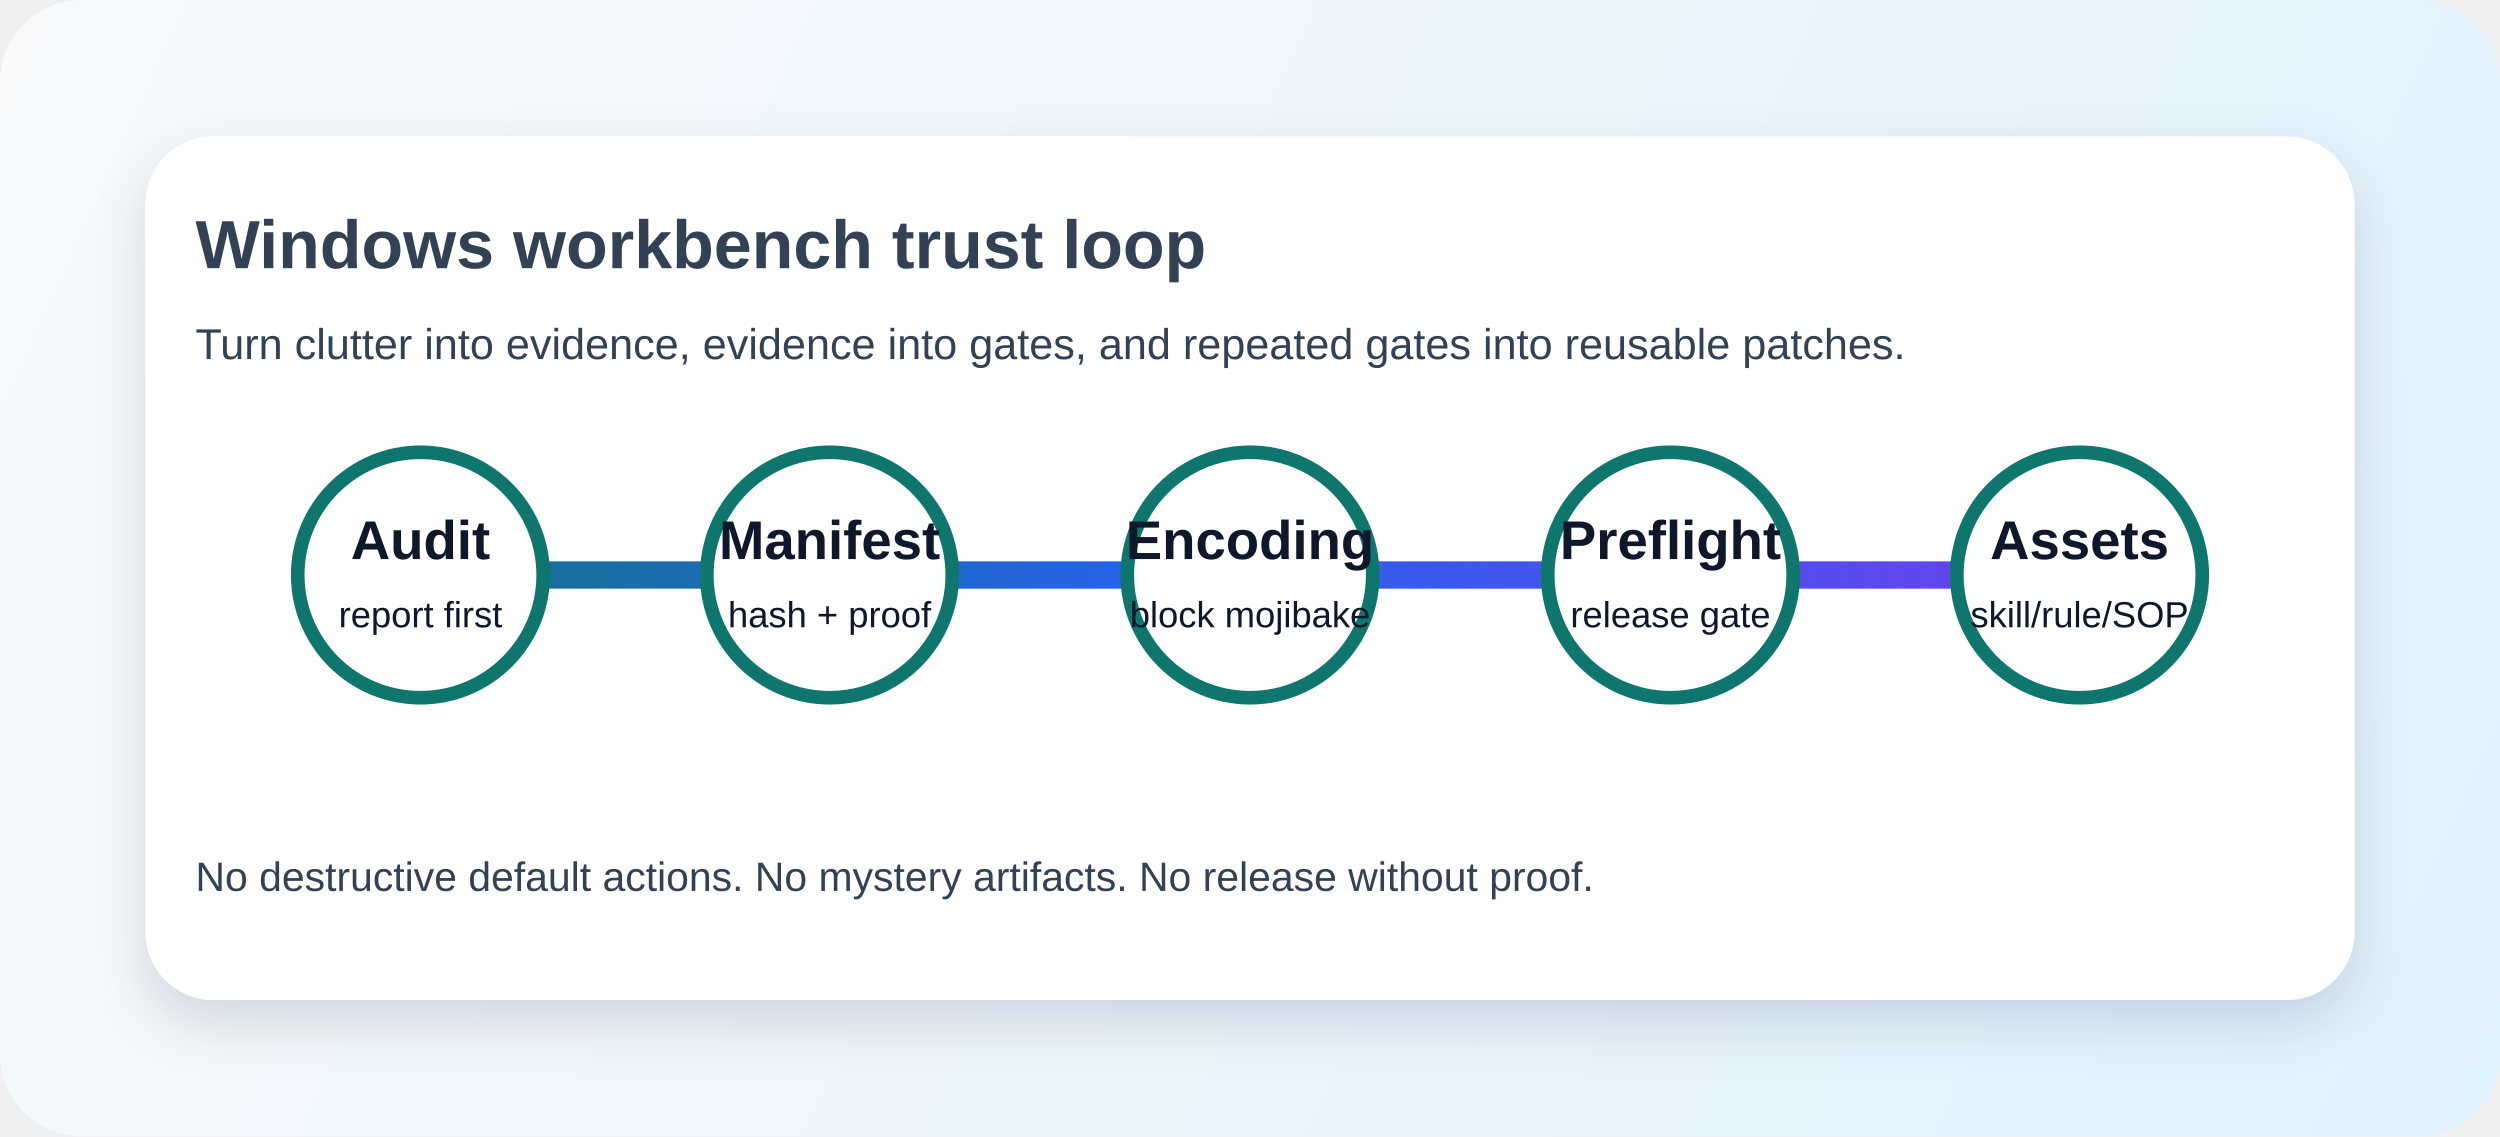
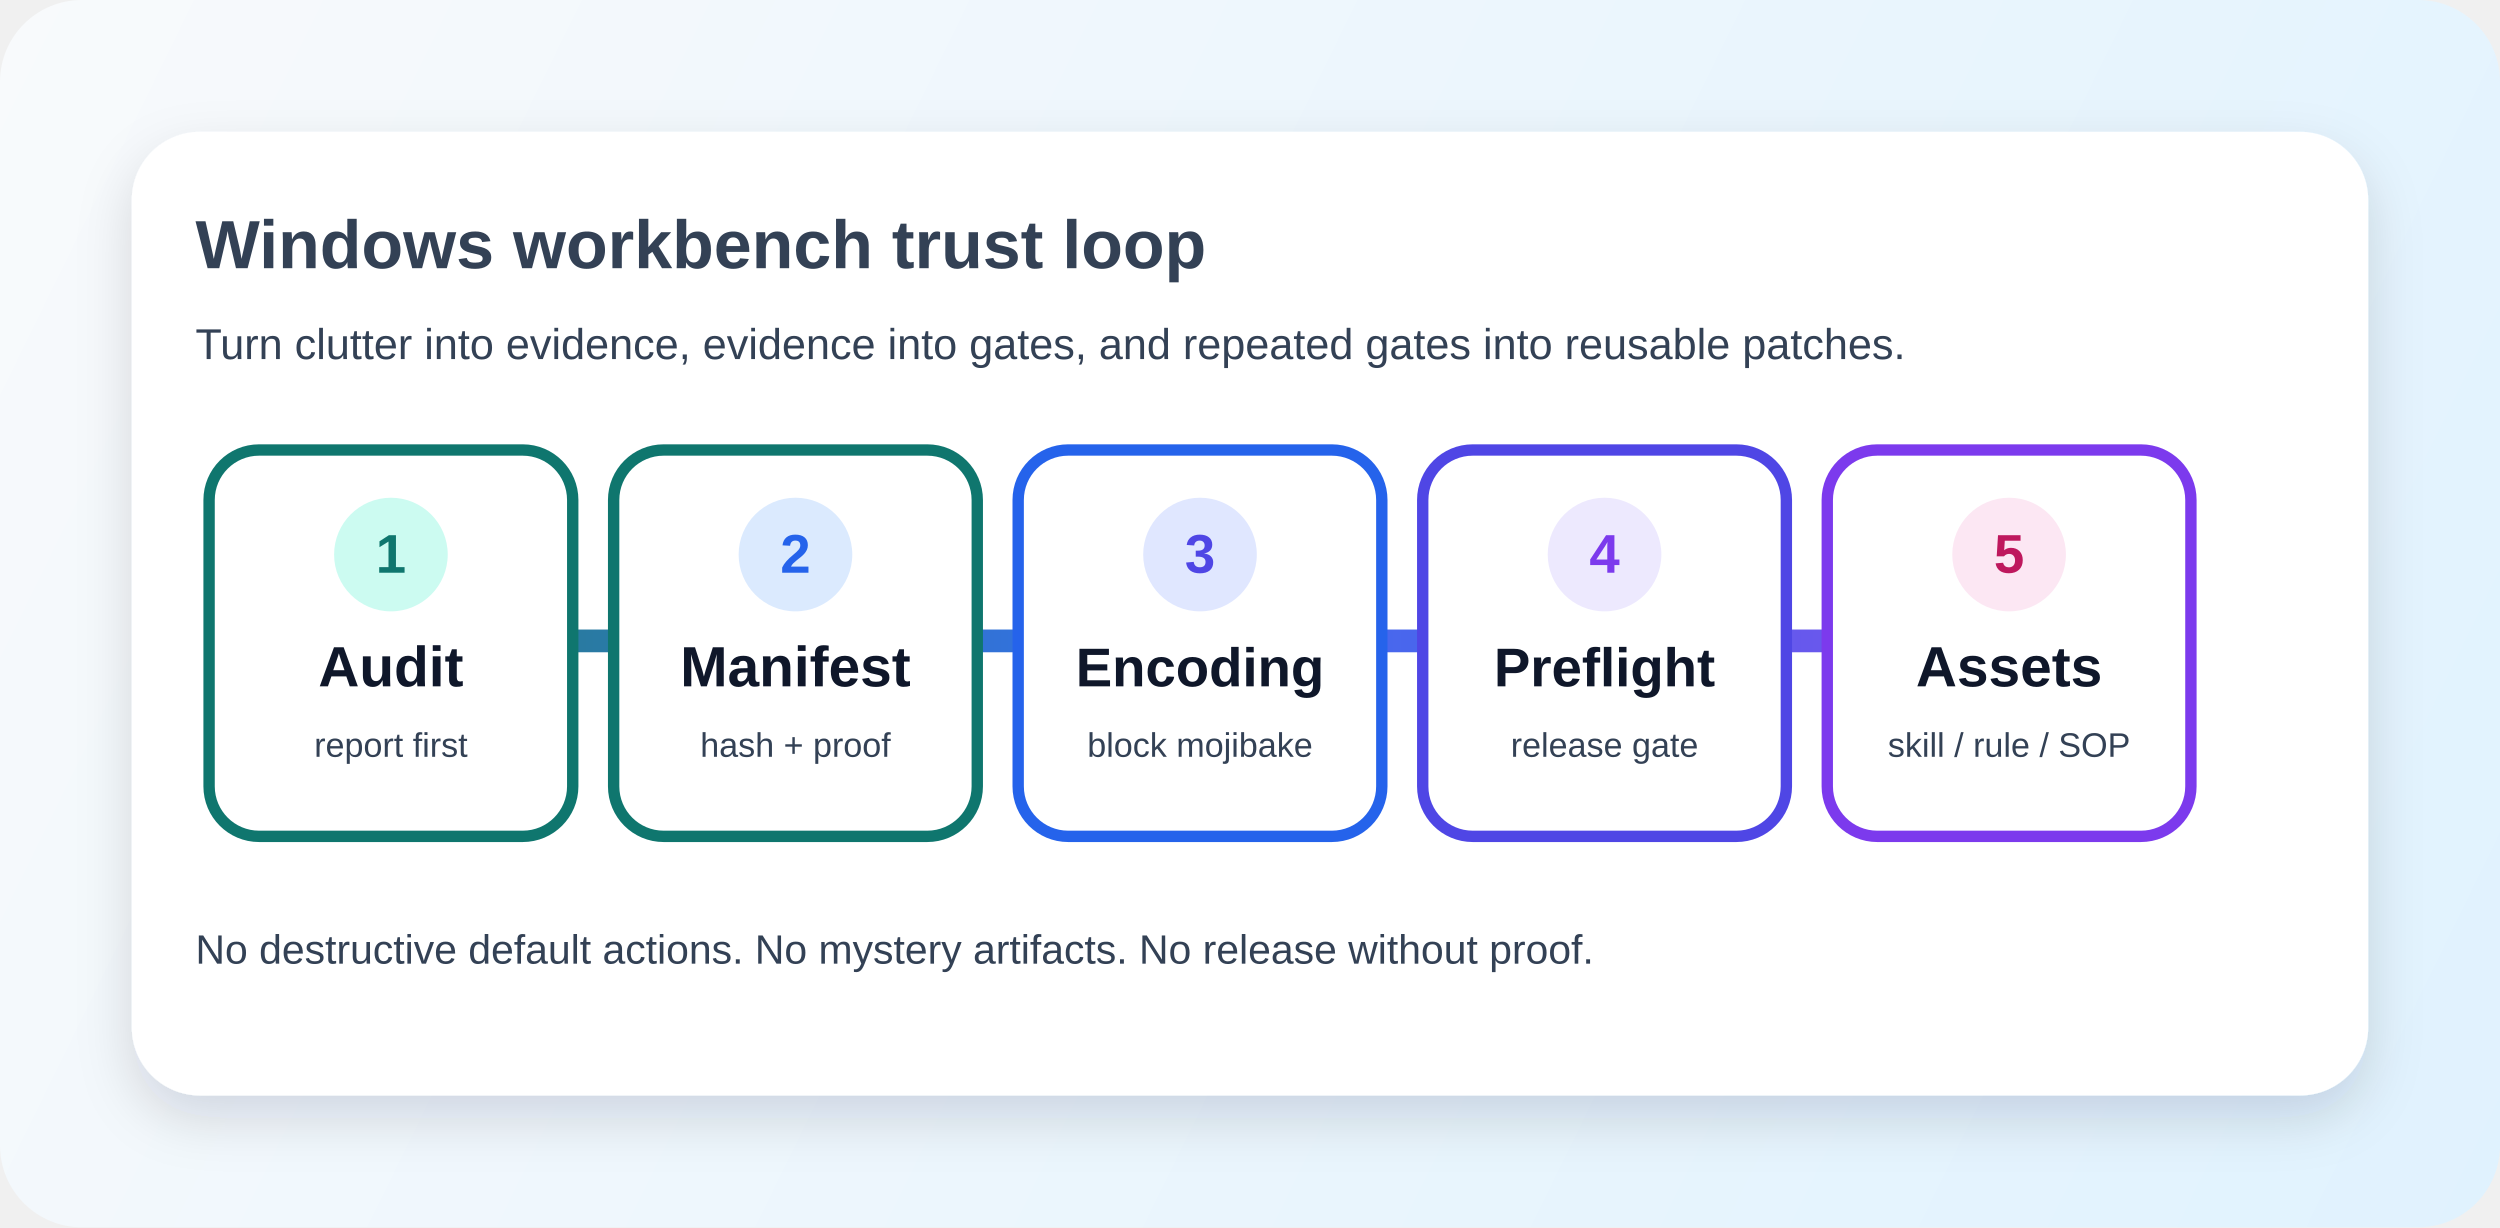
- <svg xmlns="http://www.w3.org/2000/svg" viewBox="0 0 1100 500" role="img" aria-labelledby="title desc">
+ <svg xmlns="http://www.w3.org/2000/svg" viewBox="0 0 1100 540" role="img" aria-labelledby="title desc">
  <defs>
-     <linearGradient id="bg" x1="0" y1="0" x2="1100" y2="500" gradientUnits="userSpaceOnUse">
+     <linearGradient id="bg" x1="0" y1="0" x2="1100" y2="540" gradientUnits="userSpaceOnUse">
      <stop offset="0" stop-color="#f8fafc" />
      <stop offset="1" stop-color="#e0f2fe" />
    </linearGradient>
-     <linearGradient id="accent" x1="80" y1="250" x2="1020" y2="250" gradientUnits="userSpaceOnUse">
+     <linearGradient id="accent" x1="120" y1="282" x2="980" y2="282" gradientUnits="userSpaceOnUse">
      <stop offset="0" stop-color="#0f766e" />
      <stop offset="0.45" stop-color="#2563eb" />
      <stop offset="1" stop-color="#7c3aed" />
    </linearGradient>
    <filter id="shadow" x="-10%" y="-20%" width="120%" height="150%">
      <feDropShadow dx="0" dy="10" stdDeviation="12" flood-color="#0f172a" flood-opacity="0.14" />
    </filter>
  </defs>
-   <rect width="1100" height="500" rx="36" fill="url(#bg)" />
-   <rect x="64" y="60" width="972" height="380" rx="30" fill="#ffffff" filter="url(#shadow)" />
-   <path d="M185 253h730" stroke="url(#accent)" stroke-width="12" stroke-linecap="round" />
-   <g fill="#ffffff" stroke-width="6" stroke="#0f766e">
-     <circle cx="185" cy="253" r="54" />
-     <circle cx="365" cy="253" r="54" />
-     <circle cx="550" cy="253" r="54" />
-     <circle cx="735" cy="253" r="54" />
-     <circle cx="915" cy="253" r="54" />
-   </g>
-   <g fill="#0f172a" font-family="Segoe UI, Arial, sans-serif" text-anchor="middle">
-     <text x="185" y="246" font-size="24" font-weight="700">Audit</text>
-     <text x="185" y="276" font-size="16">report first</text>
-     <text x="365" y="246" font-size="24" font-weight="700">Manifest</text>
-     <text x="365" y="276" font-size="16">hash + proof</text>
-     <text x="550" y="246" font-size="24" font-weight="700">Encoding</text>
-     <text x="550" y="276" font-size="16">block mojibake</text>
-     <text x="735" y="246" font-size="24" font-weight="700">Preflight</text>
-     <text x="735" y="276" font-size="16">release gate</text>
-     <text x="915" y="246" font-size="24" font-weight="700">Assets</text>
-     <text x="915" y="276" font-size="16">skill/rule/SOP</text>
+   <rect width="1100" height="540" rx="36" fill="url(#bg)" />
+   <rect x="58" y="58" width="984" height="424" rx="30" fill="#ffffff" filter="url(#shadow)" />
+   <path d="M182 282h736" stroke="url(#accent)" stroke-width="10" stroke-linecap="round" opacity="0.92" />
+   <g font-family="Segoe UI, Arial, sans-serif">
+     <g transform="translate(92 198)">
+       <rect width="160" height="170" rx="22" fill="#ffffff" stroke="#0f766e" stroke-width="5" />
+       <circle cx="80" cy="46" r="25" fill="#ccfbf1" />
+       <text x="80" y="54" fill="#0f766e" font-size="24" font-weight="700" text-anchor="middle">1</text>
+       <text x="80" y="104" fill="#0f172a" font-size="25" font-weight="700" text-anchor="middle">Audit</text>
+       <text x="80" y="135" fill="#334155" font-size="15" text-anchor="middle">report first</text>
+     </g>
+     <g transform="translate(270 198)">
+       <rect width="160" height="170" rx="22" fill="#ffffff" stroke="#0f766e" stroke-width="5" />
+       <circle cx="80" cy="46" r="25" fill="#dbeafe" />
+       <text x="80" y="54" fill="#2563eb" font-size="24" font-weight="700" text-anchor="middle">2</text>
+       <text x="80" y="104" fill="#0f172a" font-size="25" font-weight="700" text-anchor="middle">Manifest</text>
+       <text x="80" y="135" fill="#334155" font-size="15" text-anchor="middle">hash + proof</text>
+     </g>
+     <g transform="translate(448 198)">
+       <rect width="160" height="170" rx="22" fill="#ffffff" stroke="#2563eb" stroke-width="5" />
+       <circle cx="80" cy="46" r="25" fill="#e0e7ff" />
+       <text x="80" y="54" fill="#4f46e5" font-size="24" font-weight="700" text-anchor="middle">3</text>
+       <text x="80" y="104" fill="#0f172a" font-size="24" font-weight="700" text-anchor="middle">Encoding</text>
+       <text x="80" y="135" fill="#334155" font-size="15" text-anchor="middle">block mojibake</text>
+     </g>
+     <g transform="translate(626 198)">
+       <rect width="160" height="170" rx="22" fill="#ffffff" stroke="#4f46e5" stroke-width="5" />
+       <circle cx="80" cy="46" r="25" fill="#ede9fe" />
+       <text x="80" y="54" fill="#7c3aed" font-size="24" font-weight="700" text-anchor="middle">4</text>
+       <text x="80" y="104" fill="#0f172a" font-size="24" font-weight="700" text-anchor="middle">Preflight</text>
+       <text x="80" y="135" fill="#334155" font-size="15" text-anchor="middle">release gate</text>
+     </g>
+     <g transform="translate(804 198)">
+       <rect width="160" height="170" rx="22" fill="#ffffff" stroke="#7c3aed" stroke-width="5" />
+       <circle cx="80" cy="46" r="25" fill="#fce7f3" />
+       <text x="80" y="54" fill="#be185d" font-size="24" font-weight="700" text-anchor="middle">5</text>
+       <text x="80" y="104" fill="#0f172a" font-size="25" font-weight="700" text-anchor="middle">Assets</text>
+       <text x="80" y="135" fill="#334155" font-size="15" text-anchor="middle">skill / rule / SOP</text>
+     </g>
  </g>
  <g fill="#334155" font-family="Segoe UI, Arial, sans-serif">
    <text x="86" y="118" font-size="30" font-weight="700">Windows workbench trust loop</text>
    <text x="86" y="158" font-size="19">Turn clutter into evidence, evidence into gates, and repeated gates into reusable patches.</text>
-     <text x="86" y="392" font-size="18">No destructive default actions. No mystery artifacts. No release without proof.</text>
+     <text x="86" y="424" font-size="18">No destructive default actions. No mystery artifacts. No release without proof.</text>
  </g>
</svg>
